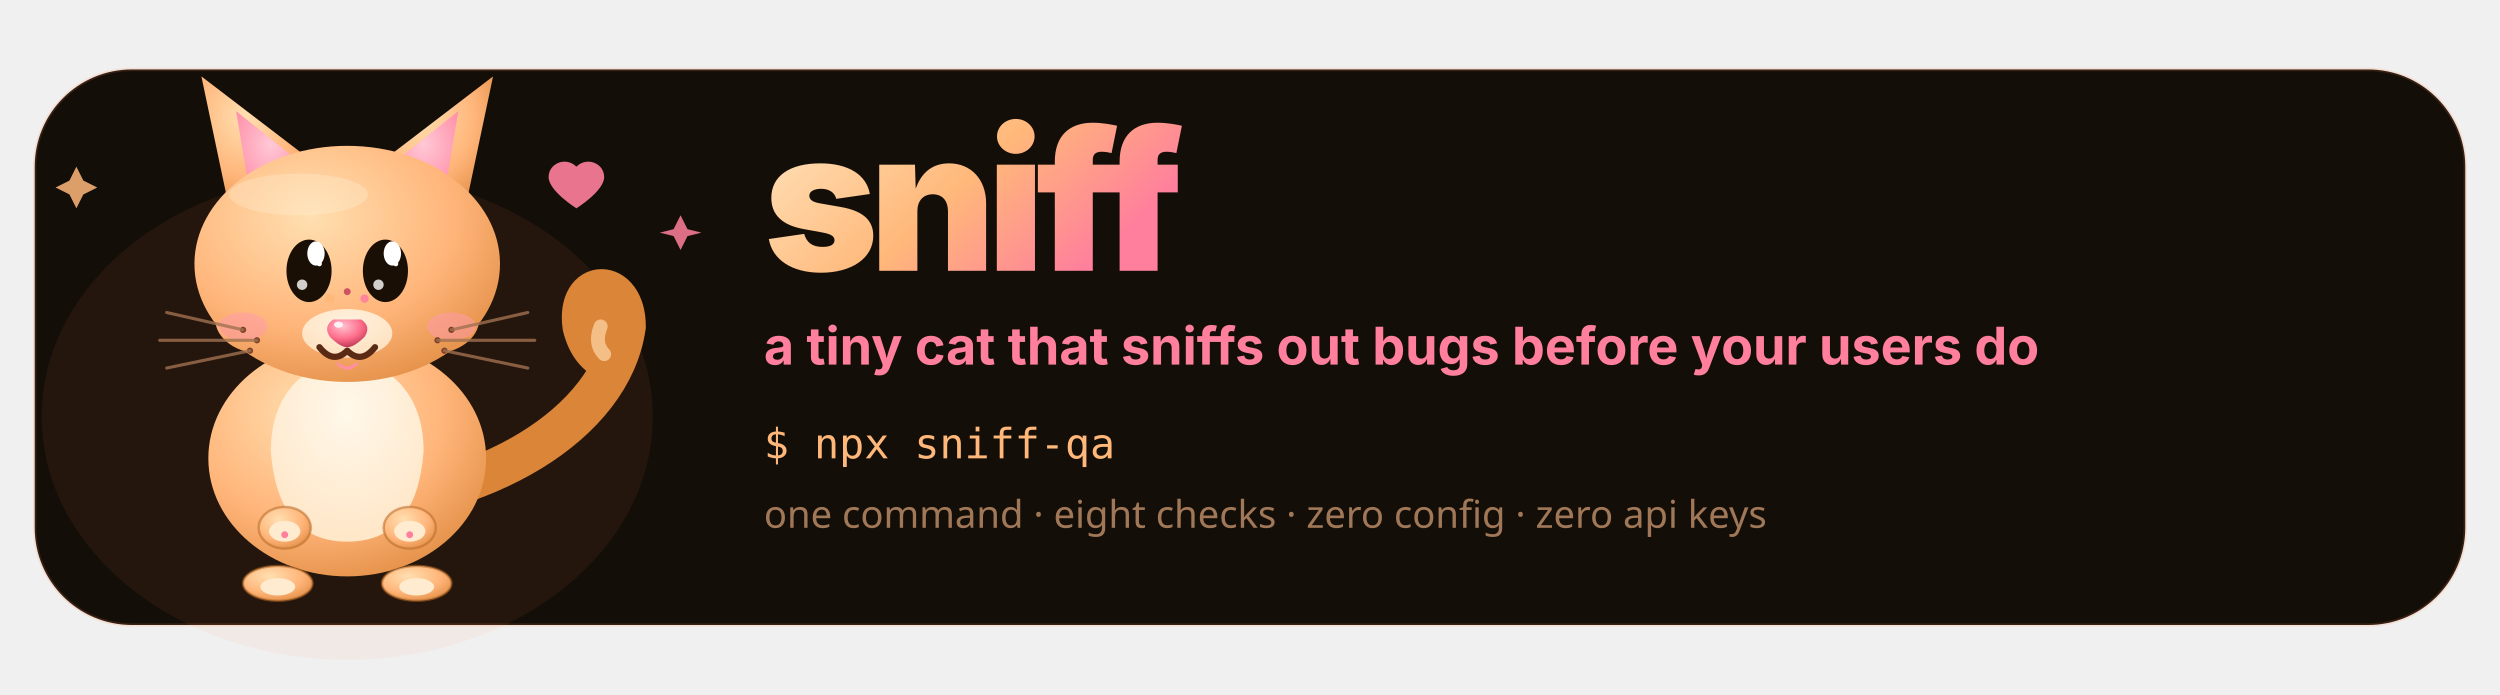
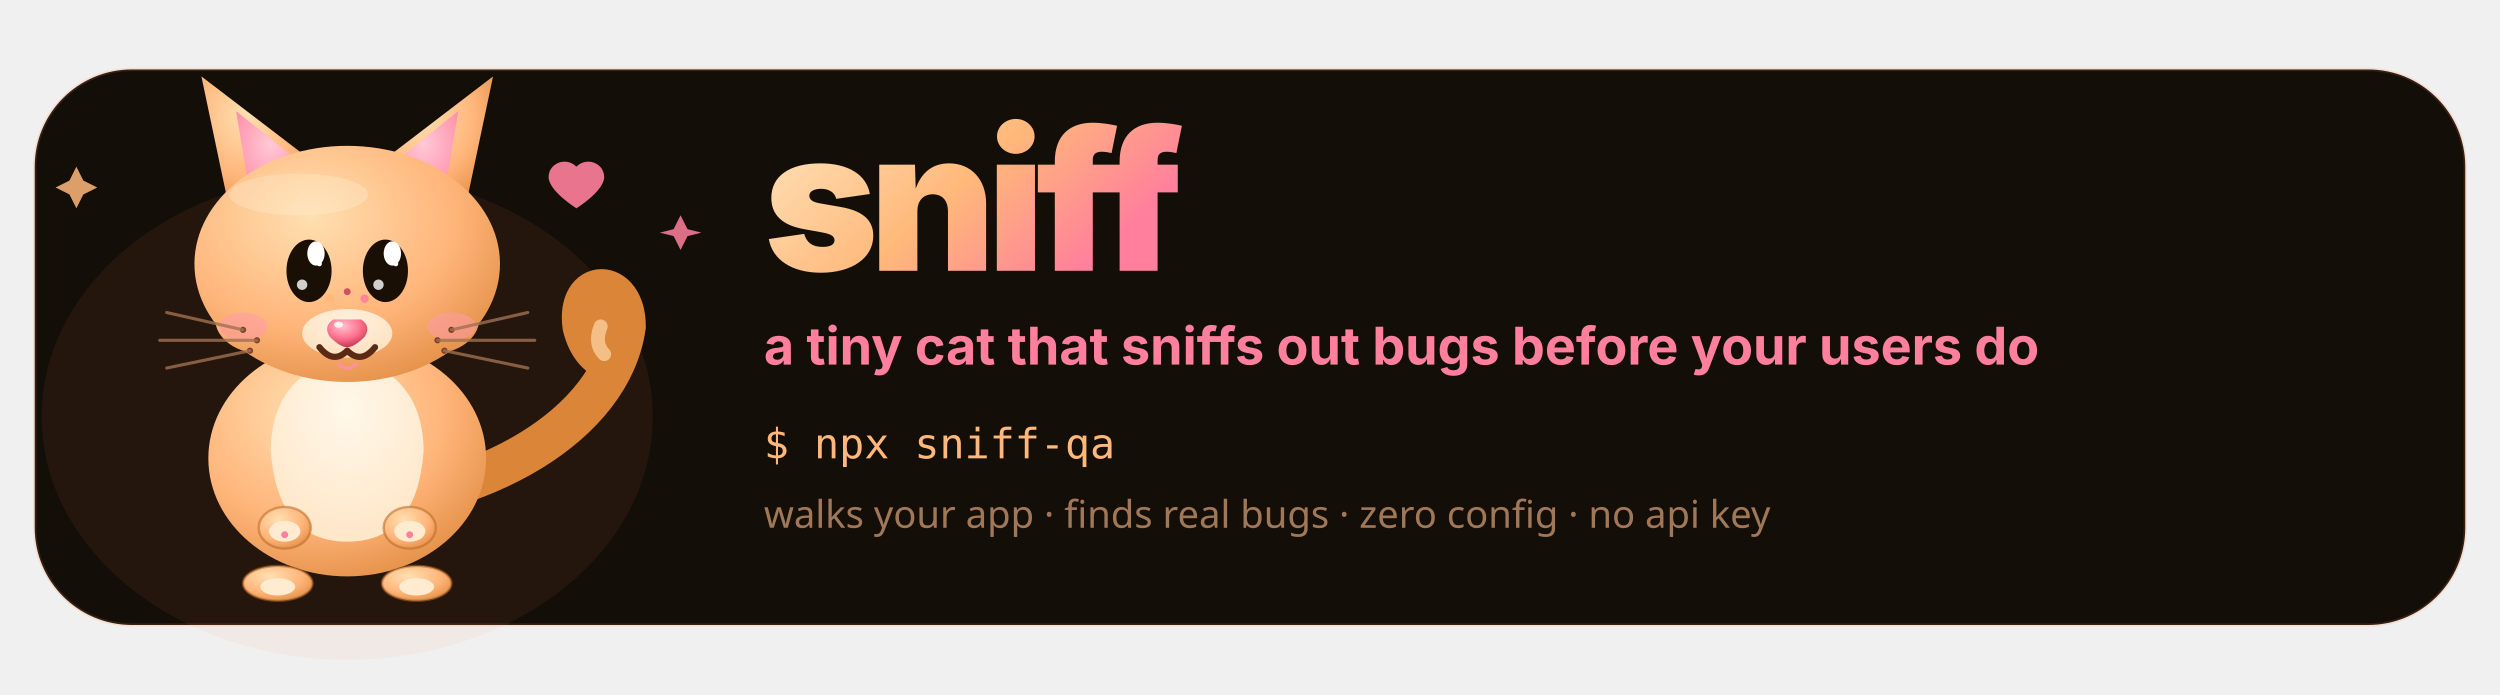
<svg xmlns="http://www.w3.org/2000/svg" viewBox="0 0 720 200" fill="none">
  <style>
    @keyframes bob { 0%,100% { transform: translateY(0); } 50% { transform: translateY(-2px); } }
    @keyframes blink {
      0%, 45%, 50%, 92%, 95%, 100% { transform: scaleY(1); }
      47%, 93% { transform: scaleY(0.1); }
    }
    @keyframes nose-twitch {
      0%,100% { transform: translate(0,0) rotate(0); }
      50% { transform: translate(0,-0.4px) rotate(-2deg); }
    }
    @keyframes tail-sway { 0%,100% { transform: rotate(-3deg); } 50% { transform: rotate(5deg); } }
    @keyframes breath { 0%,100% { transform: scale(1); } 50% { transform: scaleY(1.015); } }
    @keyframes arm-wiggle {
      0%,100% { transform: translateY(0); }
      50% { transform: translateY(1px); }
    }
    @keyframes heart-float {
      0% { opacity: 0; transform: translate(0,0) scale(0.5); }
      20% { opacity: 1; transform: translate(0,-3px) scale(1); }
      80% { opacity: 0.8; transform: translate(4px,-16px) scale(0.9); }
      100% { opacity: 0; transform: translate(6px,-24px) scale(0.5); }
    }
    @keyframes sniff-p {
      0% { opacity: 0; transform: translate(0,0) scale(0.3); }
      15% { opacity: 0.95; transform: translate(0,-4px) scale(1); }
      100% { opacity: 0; transform: translate(var(--dx,0),-22px) scale(0.4); }
    }
    @keyframes sparkle {
      0%,65%,100% { opacity: 0; transform: scale(0.4); }
      75% { opacity: 1; transform: scale(1.2); }
    }

    .cat { animation: bob 3s ease-in-out infinite; }
    .body-shape { animation: breath 3.4s ease-in-out infinite; transform-origin: 100px 132px; transform-box: fill-box; }
    .eyes { animation: blink 5.2s ease-in-out infinite; transform-origin: 100px 76px; }
    .nose { animation: nose-twitch 1.6s ease-in-out infinite; transform-origin: center; transform-box: fill-box; }
    .tail { animation: tail-sway 2.4s ease-in-out infinite; transform-origin: 120px 144px; transform-box: fill-box; }
    .arm-l, .arm-r { animation: arm-wiggle 3s ease-in-out infinite; transform-origin: center; transform-box: fill-box; }
    .arm-r { animation-delay: 0.5s; }
    .heart { animation: heart-float 3.4s ease-out infinite; transform-origin: center; transform-box: fill-box; }
    .p1 { animation: sniff-p 2.2s ease-out infinite; --dx: -5px; transform-origin: center; transform-box: fill-box; }
    .p2 { animation: sniff-p 2.2s ease-out infinite 0.7s; --dx: 4px; transform-origin: center; transform-box: fill-box; }
    .p3 { animation: sniff-p 2.2s ease-out infinite 1.4s; --dx: -1px; transform-origin: center; transform-box: fill-box; }
    .spk-1 { animation: sparkle 3s ease-in-out infinite; transform-origin: center; transform-box: fill-box; }
    .spk-2 { animation: sparkle 3s ease-in-out infinite 1.5s; transform-origin: center; transform-box: fill-box; }
  </style>
  <defs>
    <radialGradient id="orange-d" cx="38%" cy="30%" r="85%">
      <stop offset="0%" stop-color="#ffdfb0" />
      <stop offset="55%" stop-color="#ffb57a" />
      <stop offset="100%" stop-color="#db8538" />
    </radialGradient>
    <radialGradient id="cream-d" cx="50%" cy="30%" r="80%">
      <stop offset="0%" stop-color="#fff8ea" />
      <stop offset="100%" stop-color="#ffe4c3" />
    </radialGradient>
    <radialGradient id="ear-inner-d" cx="50%" cy="40%" r="80%">
      <stop offset="0%" stop-color="#ffc8d6" />
      <stop offset="100%" stop-color="#ff7f9c" />
    </radialGradient>
    <radialGradient id="nose-d" cx="40%" cy="25%" r="80%">
      <stop offset="0%" stop-color="#ffc0d0" />
      <stop offset="55%" stop-color="#ff6f8c" />
      <stop offset="100%" stop-color="#b83050" />
    </radialGradient>
    <linearGradient id="title-d" x1="0" y1="0" x2="1" y2="0.4">
      <stop offset="0%" stop-color="#ffe4bc" />
      <stop offset="55%" stop-color="#ffb87a" />
      <stop offset="100%" stop-color="#ff7f9c" />
    </linearGradient>
  </defs>
  <rect x="10" y="20" width="700" height="160" rx="28" fill="#140e08" stroke="#ff8a4a" stroke-width="1" stroke-opacity="0.15" />
  <ellipse cx="100" cy="120" rx="88" ry="70" fill="#ff8a4a" opacity="0.07" />
  <g class="spk-1">
    <path d="M 22 48 L 24 52 L 28 54 L 24 56 L 22 60 L 20 56 L 16 54 L 20 52 Z" fill="#ffb87a" opacity="0.85" />
  </g>
  <g class="spk-2">
    <path d="M 196 62 L 198 66 L 202 67 L 198 68 L 196 72 L 194 68 L 190 67 L 194 66 Z" fill="#ff7f9c" opacity="0.85" />
  </g>
  <g class="cat">
    <g class="tail">
      <path d="M 95 146                C 140 144 176 122 180 94                C 180 80 166 80 168 94                Q 170 102 176 104" stroke="#db8538" stroke-width="12" fill="none" stroke-linecap="round" />
      <path d="M 174 102 Q 171 99 173 94" stroke="#ffd6a8" stroke-width="4" fill="none" stroke-linecap="round" opacity="0.7" />
    </g>
    <g class="body-shape">
      <ellipse cx="100" cy="132" rx="40" ry="34" fill="url(#orange-d)" />
      <path d="M 100 102                Q 78 108  78 130                Q 80 156  100 156                Q 120 156  122 130                Q 122 108  100 102 Z" fill="url(#cream-d)" />
    </g>
    <ellipse cx="80" cy="168" rx="10" ry="5" fill="url(#orange-d)" stroke="#b66a28" stroke-width="0.7" stroke-opacity="0.55" />
    <ellipse cx="80" cy="169" rx="5" ry="2.5" fill="#ffecd0" />
    <ellipse cx="120" cy="168" rx="10" ry="5" fill="url(#orange-d)" stroke="#b66a28" stroke-width="0.7" stroke-opacity="0.55" />
    <ellipse cx="120" cy="169" rx="5" ry="2.5" fill="#ffecd0" />
    <g class="arm-l">
      <ellipse cx="82" cy="152" rx="7.5" ry="6" fill="url(#orange-d)" stroke="#b66a28" stroke-width="0.7" stroke-opacity="0.55" />
      <ellipse cx="82" cy="153" rx="4.5" ry="3" fill="#ffecd0" />
      <circle cx="82" cy="154" r="1" fill="#ff7f9c" />
    </g>
    <g class="arm-r">
      <ellipse cx="118" cy="152" rx="7.5" ry="6" fill="url(#orange-d)" stroke="#b66a28" stroke-width="0.7" stroke-opacity="0.55" />
      <ellipse cx="118" cy="153" rx="4.5" ry="3" fill="#ffecd0" />
      <circle cx="118" cy="154" r="1" fill="#ff7f9c" />
    </g>
    <g>
      <path d="M 66 60 L 58 22 L 92 48 Z" fill="url(#orange-d)" stroke-linejoin="round" />
      <path d="M 72 56 L 68 32 L 88 48 Z" fill="url(#ear-inner-d)" stroke-linejoin="round" />
    </g>
    <g>
      <path d="M 134 60 L 142 22 L 108 48 Z" fill="url(#orange-d)" stroke-linejoin="round" />
      <path d="M 128 56 L 132 32 L 112 48 Z" fill="url(#ear-inner-d)" stroke-linejoin="round" />
    </g>
    <ellipse cx="76" cy="92" rx="14" ry="10" fill="url(#orange-d)" />
    <ellipse cx="124" cy="92" rx="14" ry="10" fill="url(#orange-d)" />
    <ellipse cx="100" cy="76" rx="44" ry="34" fill="url(#orange-d)" />
    <ellipse cx="86" cy="56" rx="20" ry="6" fill="#fff3db" opacity="0.3" />
    <ellipse cx="70" cy="94" rx="7" ry="4" fill="#ff9ab0" opacity="0.5" />
    <ellipse cx="130" cy="94" rx="7" ry="4" fill="#ff9ab0" opacity="0.5" />
    <g class="eyes">
      <ellipse cx="89" cy="78" rx="6.5" ry="9" fill="#1a0f05" />
      <ellipse cx="111" cy="78" rx="6.5" ry="9" fill="#1a0f05" />
      <ellipse cx="91" cy="73" rx="2.5" ry="3.5" fill="#ffffff" />
      <ellipse cx="113" cy="73" rx="2.5" ry="3.5" fill="#ffffff" />
      <circle cx="87" cy="82" r="1.5" fill="#ffffff" opacity="0.8" />
      <circle cx="109" cy="82" r="1.5" fill="#ffffff" opacity="0.8" />
      <circle cx="92" cy="76" r="0.7" fill="#ffffff" />
      <circle cx="114" cy="76" r="0.7" fill="#ffffff" />
    </g>
    <ellipse cx="100" cy="96" rx="13" ry="7" fill="url(#cream-d)" opacity="0.9" />
    <g class="nose">
      <path d="M 96 92                L 104 92                Q 107 94  105 97                Q 102 100  100 100                Q 98 100   95 97                Q 93 94   96 92 Z" fill="url(#nose-d)" />
      <ellipse cx="97.5" cy="93.5" rx="1.3" ry="0.9" fill="#ffffff" opacity="0.85" />
    </g>
    <path d="M 92 100              Q 96 105  100 101              Q 104 105  108 100" stroke="#5a2a15" stroke-width="1.8" fill="none" stroke-linecap="round" stroke-linejoin="round" />
    <path d="M 97 104 Q 100 107 103 104 L 103 105 Q 100 108 97 105 Z" fill="#ff8fa3" />
    <circle cx="70" cy="95" r="0.9" fill="#7a4028" />
    <circle cx="74" cy="98" r="0.9" fill="#7a4028" />
    <circle cx="72" cy="101" r="0.9" fill="#7a4028" />
    <circle cx="130" cy="95" r="0.9" fill="#7a4028" />
    <circle cx="126" cy="98" r="0.9" fill="#7a4028" />
    <circle cx="128" cy="101" r="0.9" fill="#7a4028" />
    <line x1="70" y1="95" x2="48" y2="90" stroke="#a07050" stroke-width="0.9" stroke-linecap="round" opacity="0.8" />
    <line x1="74" y1="98" x2="46" y2="98" stroke="#a07050" stroke-width="0.9" stroke-linecap="round" opacity="0.8" />
    <line x1="72" y1="101" x2="48" y2="106" stroke="#a07050" stroke-width="0.9" stroke-linecap="round" opacity="0.8" />
    <line x1="130" y1="95" x2="152" y2="90" stroke="#a07050" stroke-width="0.9" stroke-linecap="round" opacity="0.8" />
    <line x1="126" y1="98" x2="154" y2="98" stroke="#a07050" stroke-width="0.9" stroke-linecap="round" opacity="0.8" />
    <line x1="128" y1="101" x2="152" y2="106" stroke="#a07050" stroke-width="0.9" stroke-linecap="round" opacity="0.8" />
    <g class="heart">
      <path d="M 166 48                C 163 45  158 47  158 51                C 158 55  166 60  166 60                C 166 60  174 55  174 51                C 174 47  169 45  166 48 Z" fill="#ff7f9c" opacity="0.9" />
    </g>
    <g class="p1">
      <circle cx="95" cy="86" r="1.4" fill="#ffb87a" opacity="0.9" />
    </g>
    <g class="p2">
      <circle cx="105" cy="86" r="1.2" fill="#ff7f9c" opacity="0.9" />
    </g>
    <g class="p3">
      <circle cx="100" cy="84" r="1" fill="#c43e5c" opacity="0.85" />
    </g>
  </g>
  <text x="220" y="78" font-family="system-ui, -apple-system, sans-serif" font-size="56" font-weight="900" fill="url(#title-d)" letter-spacing="-2.5">sniff</text>
  <text x="220" y="105" font-family="system-ui, -apple-system, sans-serif" font-size="15" fill="#ff7f9c" font-weight="700">a tiny cat that sniffs out bugs before your users do</text>
  <text x="220" y="132" font-family="ui-monospace, Menlo, monospace" font-size="12" fill="#ffb87a">$ npx sniff-qa</text>
-   <text x="220" y="152" font-family="system-ui, sans-serif" font-size="11" fill="#a07858">one command · eight checks · zero config · zero api keys</text>
+   <text x="220" y="152" font-family="system-ui, sans-serif" font-size="11" fill="#a07858">walks your app · finds real bugs · zero config · no api key</text>
</svg>
